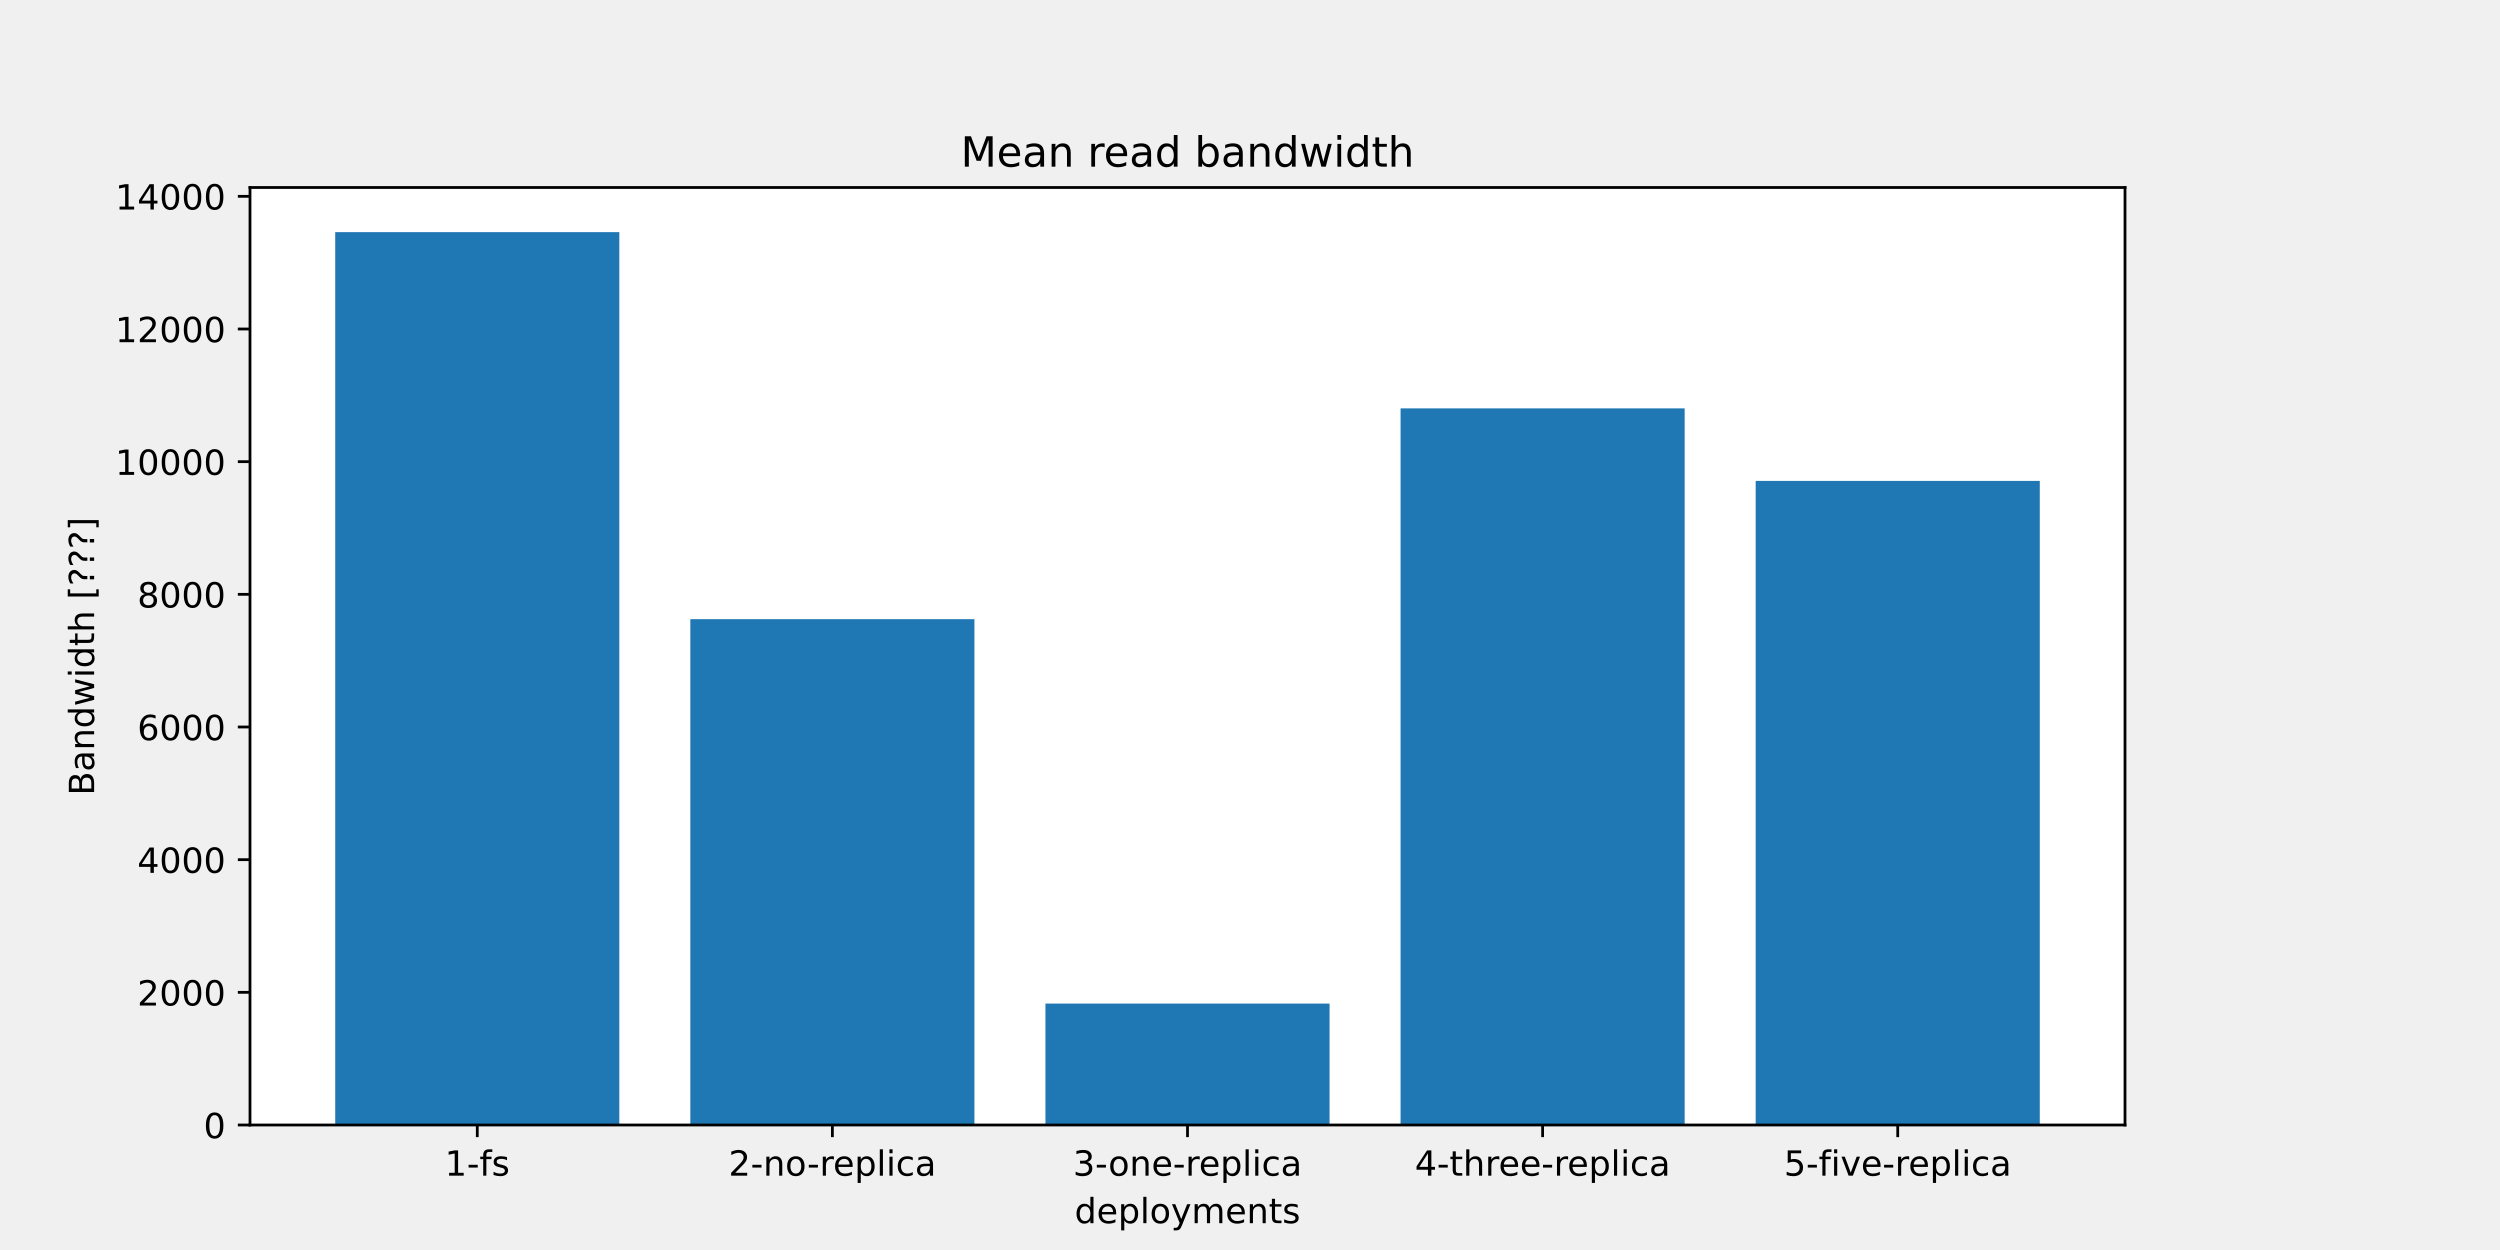
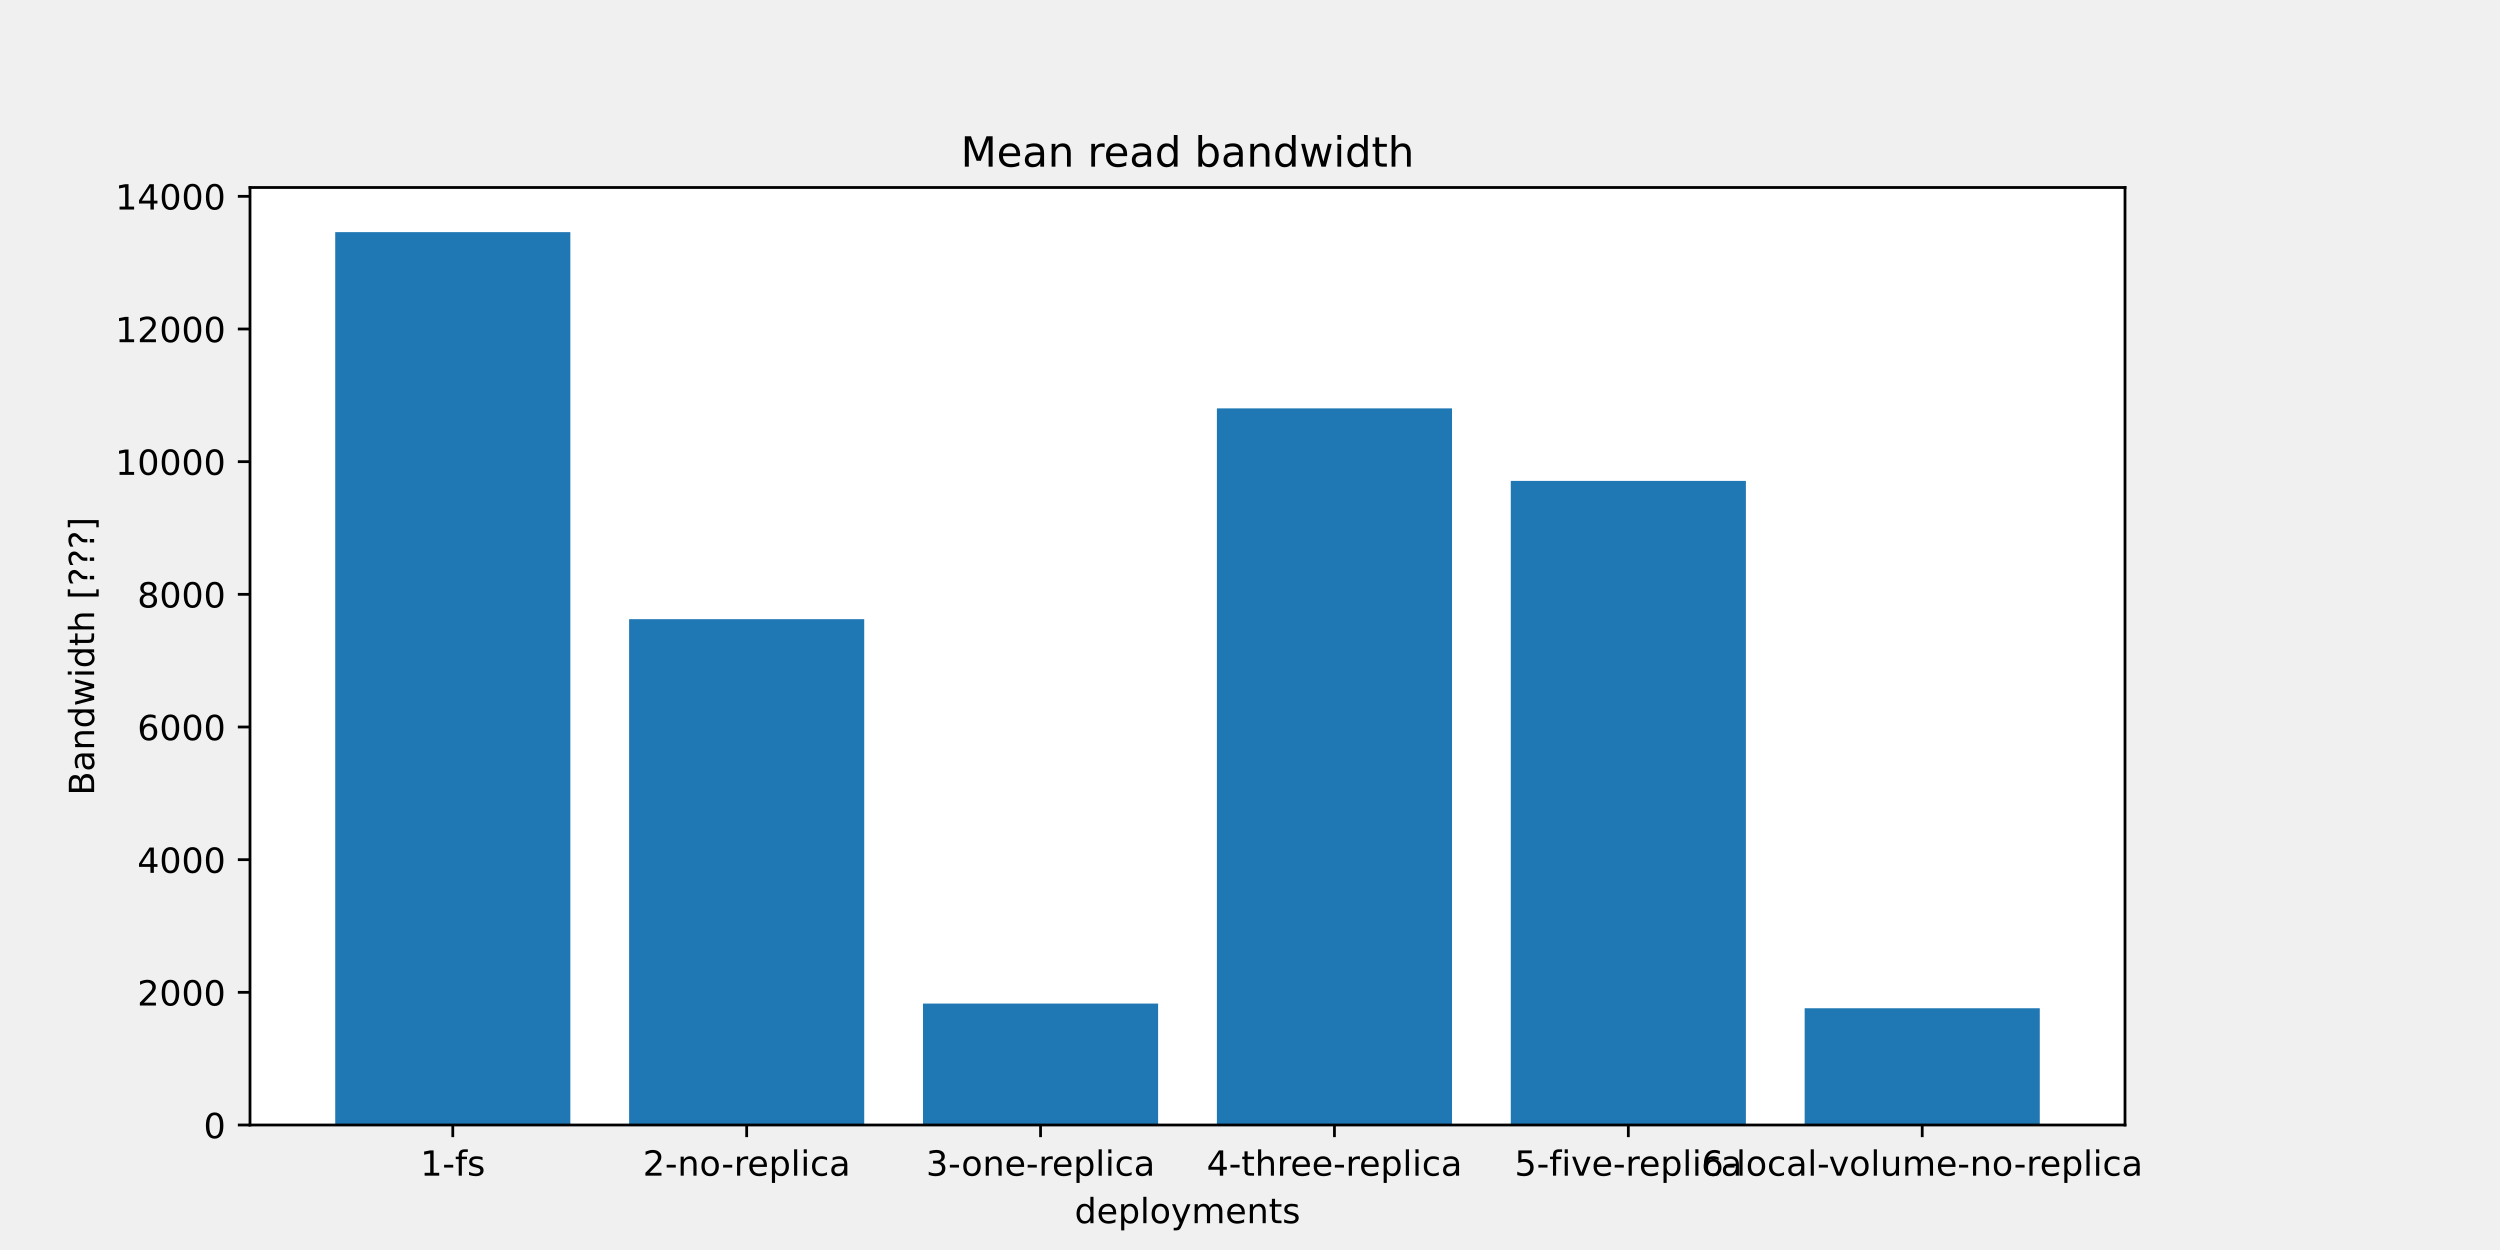
<svg xmlns="http://www.w3.org/2000/svg" xmlns:xlink="http://www.w3.org/1999/xlink" height="360pt" version="1.1" viewBox="0 0 720 360" width="720pt">
  <defs>
    <style type="text/css">*{stroke-linecap:butt;stroke-linejoin:round;}</style>
  </defs>
  <g id="figure_1">
    <g id="patch_1">
      <path d="M 0 360  L 720 360  L 720 0  L 0 0  z " style="fill:none;" />
    </g>
    <g id="axes_1">
      <g id="patch_2">
        <path d="M 72 324  L 612 324  L 612 54  L 72 54  z " style="fill:#ffffff;" />
      </g>
      <g id="patch_3">
-         <path clip-path="url(#pfd02f36689)" d="M 96.545 324  L 178.364 324  L 178.364 66.857  L 96.545 66.857  z " style="fill:#1f77b4;" />
+         <path clip-path="url(#pd9b1b6a0bf)" d="M 96.545 324  L 164.257 324  L 164.257 66.857  L 96.545 66.857  z " style="fill:#1f77b4;" />
      </g>
      <g id="patch_4">
-         <path clip-path="url(#pfd02f36689)" d="M 198.818 324  L 280.636 324  L 280.636 178.323  L 198.818 178.323  z " style="fill:#1f77b4;" />
+         <path clip-path="url(#pd9b1b6a0bf)" d="M 181.185 324  L 248.897 324  L 248.897 178.323  L 181.185 178.323  z " style="fill:#1f77b4;" />
      </g>
      <g id="patch_5">
-         <path clip-path="url(#pfd02f36689)" d="M 301.091 324  L 382.909 324  L 382.909 289.029  L 301.091 289.029  z " style="fill:#1f77b4;" />
+         <path clip-path="url(#pd9b1b6a0bf)" d="M 265.824 324  L 333.536 324  L 333.536 289.029  L 265.824 289.029  z " style="fill:#1f77b4;" />
      </g>
      <g id="patch_6">
-         <path clip-path="url(#pfd02f36689)" d="M 403.364 324  L 485.182 324  L 485.182 117.613  L 403.364 117.613  z " style="fill:#1f77b4;" />
+         <path clip-path="url(#pd9b1b6a0bf)" d="M 350.464 324  L 418.176 324  L 418.176 117.613  L 350.464 117.613  z " style="fill:#1f77b4;" />
      </g>
      <g id="patch_7">
-         <path clip-path="url(#pfd02f36689)" d="M 505.636 324  L 587.455 324  L 587.455 138.5  L 505.636 138.5  z " style="fill:#1f77b4;" />
+         <path clip-path="url(#pd9b1b6a0bf)" d="M 435.103 324  L 502.815 324  L 502.815 138.5  L 435.103 138.5  z " style="fill:#1f77b4;" />
+       </g>
+       <g id="patch_8">
+         <path clip-path="url(#pd9b1b6a0bf)" d="M 519.743 324  L 587.455 324  L 587.455 290.376  L 519.743 290.376  z " style="fill:#1f77b4;" />
      </g>
      <g id="matplotlib.axis_1">
        <g id="xtick_1">
          <g id="line2d_1">
            <defs>
-               <path d="M 0 0  L 0 3.5  " id="m440264e5a4" style="stroke:#000000;stroke-width:0.8;" />
+               <path d="M 0 0  L 0 3.5  " id="mfb2a09e66b" style="stroke:#000000;stroke-width:0.8;" />
            </defs>
            <g>
-               <use style="stroke:#000000;stroke-width:0.8;" x="137.455" xlink:href="#m440264e5a4" y="324" />
+               <use style="stroke:#000000;stroke-width:0.8;" x="130.401" xlink:href="#mfb2a09e66b" y="324" />
            </g>
          </g>
          <g id="text_1">
-             <g transform="translate(128.1045 338.5984)scale(0.1 -0.1)">
+             <g transform="translate(121.0513 338.5984)scale(0.1 -0.1)">
              <defs>
                <path d="M 794 531  L 1825 531  L 1825 4091  L 703 3866  L 703 4441  L 1819 4666  L 2450 4666  L 2450 531  L 3481 531  L 3481 0  L 794 0  L 794 531  z " id="DejaVuSans-31" transform="scale(0.015625)" />
                <path d="M 313 2009  L 1997 2009  L 1997 1497  L 313 1497  L 313 2009  z " id="DejaVuSans-2d" transform="scale(0.015625)" />
                <path d="M 2375 4863  L 2375 4384  L 1825 4384  Q 1516 4384 1395 4259  Q 1275 4134 1275 3809  L 1275 3500  L 2222 3500  L 2222 3053  L 1275 3053  L 1275 0  L 697 0  L 697 3053  L 147 3053  L 147 3500  L 697 3500  L 697 3744  Q 697 4328 969 4595  Q 1241 4863 1831 4863  L 2375 4863  z " id="DejaVuSans-66" transform="scale(0.015625)" />
                <path d="M 2834 3397  L 2834 2853  Q 2591 2978 2328 3040  Q 2066 3103 1784 3103  Q 1356 3103 1142 2972  Q 928 2841 928 2578  Q 928 2378 1081 2264  Q 1234 2150 1697 2047  L 1894 2003  Q 2506 1872 2764 1633  Q 3022 1394 3022 966  Q 3022 478 2636 193  Q 2250 -91 1575 -91  Q 1294 -91 989 -36  Q 684 19 347 128  L 347 722  Q 666 556 975 473  Q 1284 391 1588 391  Q 1994 391 2212 530  Q 2431 669 2431 922  Q 2431 1156 2273 1281  Q 2116 1406 1581 1522  L 1381 1569  Q 847 1681 609 1914  Q 372 2147 372 2553  Q 372 3047 722 3315  Q 1072 3584 1716 3584  Q 2034 3584 2315 3537  Q 2597 3491 2834 3397  z " id="DejaVuSans-73" transform="scale(0.015625)" />
              </defs>
              <use xlink:href="#DejaVuSans-31" />
              <use x="63.623" xlink:href="#DejaVuSans-2d" />
              <use x="99.707" xlink:href="#DejaVuSans-66" />
              <use x="134.912" xlink:href="#DejaVuSans-73" />
            </g>
          </g>
        </g>
        <g id="xtick_2">
          <g id="line2d_2">
            <g>
-               <use style="stroke:#000000;stroke-width:0.8;" x="239.727" xlink:href="#m440264e5a4" y="324" />
+               <use style="stroke:#000000;stroke-width:0.8;" x="215.041" xlink:href="#mfb2a09e66b" y="324" />
            </g>
          </g>
          <g id="text_2">
-             <g transform="translate(209.8312 338.5984)scale(0.1 -0.1)">
+             <g transform="translate(185.1447 338.5984)scale(0.1 -0.1)">
              <defs>
                <path d="M 1228 531  L 3431 531  L 3431 0  L 469 0  L 469 531  Q 828 903 1448 1529  Q 2069 2156 2228 2338  Q 2531 2678 2651 2914  Q 2772 3150 2772 3378  Q 2772 3750 2511 3984  Q 2250 4219 1831 4219  Q 1534 4219 1204 4116  Q 875 4013 500 3803  L 500 4441  Q 881 4594 1212 4672  Q 1544 4750 1819 4750  Q 2544 4750 2975 4387  Q 3406 4025 3406 3419  Q 3406 3131 3298 2873  Q 3191 2616 2906 2266  Q 2828 2175 2409 1742  Q 1991 1309 1228 531  z " id="DejaVuSans-32" transform="scale(0.015625)" />
                <path d="M 3513 2113  L 3513 0  L 2938 0  L 2938 2094  Q 2938 2591 2744 2837  Q 2550 3084 2163 3084  Q 1697 3084 1428 2787  Q 1159 2491 1159 1978  L 1159 0  L 581 0  L 581 3500  L 1159 3500  L 1159 2956  Q 1366 3272 1645 3428  Q 1925 3584 2291 3584  Q 2894 3584 3203 3211  Q 3513 2838 3513 2113  z " id="DejaVuSans-6e" transform="scale(0.015625)" />
                <path d="M 1959 3097  Q 1497 3097 1228 2736  Q 959 2375 959 1747  Q 959 1119 1226 758  Q 1494 397 1959 397  Q 2419 397 2687 759  Q 2956 1122 2956 1747  Q 2956 2369 2687 2733  Q 2419 3097 1959 3097  z M 1959 3584  Q 2709 3584 3137 3096  Q 3566 2609 3566 1747  Q 3566 888 3137 398  Q 2709 -91 1959 -91  Q 1206 -91 779 398  Q 353 888 353 1747  Q 353 2609 779 3096  Q 1206 3584 1959 3584  z " id="DejaVuSans-6f" transform="scale(0.015625)" />
                <path d="M 2631 2963  Q 2534 3019 2420 3045  Q 2306 3072 2169 3072  Q 1681 3072 1420 2755  Q 1159 2438 1159 1844  L 1159 0  L 581 0  L 581 3500  L 1159 3500  L 1159 2956  Q 1341 3275 1631 3429  Q 1922 3584 2338 3584  Q 2397 3584 2469 3576  Q 2541 3569 2628 3553  L 2631 2963  z " id="DejaVuSans-72" transform="scale(0.015625)" />
                <path d="M 3597 1894  L 3597 1613  L 953 1613  Q 991 1019 1311 708  Q 1631 397 2203 397  Q 2534 397 2845 478  Q 3156 559 3463 722  L 3463 178  Q 3153 47 2828 -22  Q 2503 -91 2169 -91  Q 1331 -91 842 396  Q 353 884 353 1716  Q 353 2575 817 3079  Q 1281 3584 2069 3584  Q 2775 3584 3186 3129  Q 3597 2675 3597 1894  z M 3022 2063  Q 3016 2534 2758 2815  Q 2500 3097 2075 3097  Q 1594 3097 1305 2825  Q 1016 2553 972 2059  L 3022 2063  z " id="DejaVuSans-65" transform="scale(0.015625)" />
                <path d="M 1159 525  L 1159 -1331  L 581 -1331  L 581 3500  L 1159 3500  L 1159 2969  Q 1341 3281 1617 3432  Q 1894 3584 2278 3584  Q 2916 3584 3314 3078  Q 3713 2572 3713 1747  Q 3713 922 3314 415  Q 2916 -91 2278 -91  Q 1894 -91 1617 61  Q 1341 213 1159 525  z M 3116 1747  Q 3116 2381 2855 2742  Q 2594 3103 2138 3103  Q 1681 3103 1420 2742  Q 1159 2381 1159 1747  Q 1159 1113 1420 752  Q 1681 391 2138 391  Q 2594 391 2855 752  Q 3116 1113 3116 1747  z " id="DejaVuSans-70" transform="scale(0.015625)" />
                <path d="M 603 4863  L 1178 4863  L 1178 0  L 603 0  L 603 4863  z " id="DejaVuSans-6c" transform="scale(0.015625)" />
                <path d="M 603 3500  L 1178 3500  L 1178 0  L 603 0  L 603 3500  z M 603 4863  L 1178 4863  L 1178 4134  L 603 4134  L 603 4863  z " id="DejaVuSans-69" transform="scale(0.015625)" />
                <path d="M 3122 3366  L 3122 2828  Q 2878 2963 2633 3030  Q 2388 3097 2138 3097  Q 1578 3097 1268 2742  Q 959 2388 959 1747  Q 959 1106 1268 751  Q 1578 397 2138 397  Q 2388 397 2633 464  Q 2878 531 3122 666  L 3122 134  Q 2881 22 2623 -34  Q 2366 -91 2075 -91  Q 1284 -91 818 406  Q 353 903 353 1747  Q 353 2603 823 3093  Q 1294 3584 2113 3584  Q 2378 3584 2631 3529  Q 2884 3475 3122 3366  z " id="DejaVuSans-63" transform="scale(0.015625)" />
                <path d="M 2194 1759  Q 1497 1759 1228 1600  Q 959 1441 959 1056  Q 959 750 1161 570  Q 1363 391 1709 391  Q 2188 391 2477 730  Q 2766 1069 2766 1631  L 2766 1759  L 2194 1759  z M 3341 1997  L 3341 0  L 2766 0  L 2766 531  Q 2569 213 2275 61  Q 1981 -91 1556 -91  Q 1019 -91 701 211  Q 384 513 384 1019  Q 384 1609 779 1909  Q 1175 2209 1959 2209  L 2766 2209  L 2766 2266  Q 2766 2663 2505 2880  Q 2244 3097 1772 3097  Q 1472 3097 1187 3025  Q 903 2953 641 2809  L 641 3341  Q 956 3463 1253 3523  Q 1550 3584 1831 3584  Q 2591 3584 2966 3190  Q 3341 2797 3341 1997  z " id="DejaVuSans-61" transform="scale(0.015625)" />
              </defs>
              <use xlink:href="#DejaVuSans-32" />
              <use x="63.623" xlink:href="#DejaVuSans-2d" />
              <use x="99.707" xlink:href="#DejaVuSans-6e" />
              <use x="163.086" xlink:href="#DejaVuSans-6f" />
              <use x="226.143" xlink:href="#DejaVuSans-2d" />
              <use x="262.227" xlink:href="#DejaVuSans-72" />
              <use x="301.09" xlink:href="#DejaVuSans-65" />
              <use x="362.613" xlink:href="#DejaVuSans-70" />
              <use x="426.09" xlink:href="#DejaVuSans-6c" />
              <use x="453.873" xlink:href="#DejaVuSans-69" />
              <use x="481.656" xlink:href="#DejaVuSans-63" />
              <use x="536.637" xlink:href="#DejaVuSans-61" />
            </g>
          </g>
        </g>
        <g id="xtick_3">
          <g id="line2d_3">
            <g>
-               <use style="stroke:#000000;stroke-width:0.8;" x="342" xlink:href="#m440264e5a4" y="324" />
+               <use style="stroke:#000000;stroke-width:0.8;" x="299.68" xlink:href="#mfb2a09e66b" y="324" />
            </g>
          </g>
          <g id="text_3">
-             <g transform="translate(309.0273 338.5984)scale(0.1 -0.1)">
+             <g transform="translate(266.7076 338.5984)scale(0.1 -0.1)">
              <defs>
                <path d="M 2597 2516  Q 3050 2419 3304 2112  Q 3559 1806 3559 1356  Q 3559 666 3084 287  Q 2609 -91 1734 -91  Q 1441 -91 1130 -33  Q 819 25 488 141  L 488 750  Q 750 597 1062 519  Q 1375 441 1716 441  Q 2309 441 2620 675  Q 2931 909 2931 1356  Q 2931 1769 2642 2001  Q 2353 2234 1838 2234  L 1294 2234  L 1294 2753  L 1863 2753  Q 2328 2753 2575 2939  Q 2822 3125 2822 3475  Q 2822 3834 2567 4026  Q 2313 4219 1838 4219  Q 1578 4219 1281 4162  Q 984 4106 628 3988  L 628 4550  Q 988 4650 1302 4700  Q 1616 4750 1894 4750  Q 2613 4750 3031 4423  Q 3450 4097 3450 3541  Q 3450 3153 3228 2886  Q 3006 2619 2597 2516  z " id="DejaVuSans-33" transform="scale(0.015625)" />
              </defs>
              <use xlink:href="#DejaVuSans-33" />
              <use x="63.623" xlink:href="#DejaVuSans-2d" />
              <use x="101.582" xlink:href="#DejaVuSans-6f" />
              <use x="162.764" xlink:href="#DejaVuSans-6e" />
              <use x="226.143" xlink:href="#DejaVuSans-65" />
              <use x="287.666" xlink:href="#DejaVuSans-2d" />
              <use x="323.75" xlink:href="#DejaVuSans-72" />
              <use x="362.613" xlink:href="#DejaVuSans-65" />
              <use x="424.137" xlink:href="#DejaVuSans-70" />
              <use x="487.613" xlink:href="#DejaVuSans-6c" />
              <use x="515.396" xlink:href="#DejaVuSans-69" />
              <use x="543.18" xlink:href="#DejaVuSans-63" />
              <use x="598.16" xlink:href="#DejaVuSans-61" />
            </g>
          </g>
        </g>
        <g id="xtick_4">
          <g id="line2d_4">
            <g>
-               <use style="stroke:#000000;stroke-width:0.8;" x="444.273" xlink:href="#m440264e5a4" y="324" />
+               <use style="stroke:#000000;stroke-width:0.8;" x="384.32" xlink:href="#mfb2a09e66b" y="324" />
            </g>
          </g>
          <g id="text_4">
-             <g transform="translate(407.4735 338.5984)scale(0.1 -0.1)">
+             <g transform="translate(347.5205 338.5984)scale(0.1 -0.1)">
              <defs>
                <path d="M 2419 4116  L 825 1625  L 2419 1625  L 2419 4116  z M 2253 4666  L 3047 4666  L 3047 1625  L 3713 1625  L 3713 1100  L 3047 1100  L 3047 0  L 2419 0  L 2419 1100  L 313 1100  L 313 1709  L 2253 4666  z " id="DejaVuSans-34" transform="scale(0.015625)" />
                <path d="M 1172 4494  L 1172 3500  L 2356 3500  L 2356 3053  L 1172 3053  L 1172 1153  Q 1172 725 1289 603  Q 1406 481 1766 481  L 2356 481  L 2356 0  L 1766 0  Q 1100 0 847 248  Q 594 497 594 1153  L 594 3053  L 172 3053  L 172 3500  L 594 3500  L 594 4494  L 1172 4494  z " id="DejaVuSans-74" transform="scale(0.015625)" />
                <path d="M 3513 2113  L 3513 0  L 2938 0  L 2938 2094  Q 2938 2591 2744 2837  Q 2550 3084 2163 3084  Q 1697 3084 1428 2787  Q 1159 2491 1159 1978  L 1159 0  L 581 0  L 581 4863  L 1159 4863  L 1159 2956  Q 1366 3272 1645 3428  Q 1925 3584 2291 3584  Q 2894 3584 3203 3211  Q 3513 2838 3513 2113  z " id="DejaVuSans-68" transform="scale(0.015625)" />
              </defs>
              <use xlink:href="#DejaVuSans-34" />
              <use x="63.623" xlink:href="#DejaVuSans-2d" />
              <use x="99.707" xlink:href="#DejaVuSans-74" />
              <use x="138.916" xlink:href="#DejaVuSans-68" />
              <use x="202.295" xlink:href="#DejaVuSans-72" />
              <use x="241.158" xlink:href="#DejaVuSans-65" />
              <use x="302.682" xlink:href="#DejaVuSans-65" />
              <use x="364.205" xlink:href="#DejaVuSans-2d" />
              <use x="400.289" xlink:href="#DejaVuSans-72" />
              <use x="439.152" xlink:href="#DejaVuSans-65" />
              <use x="500.676" xlink:href="#DejaVuSans-70" />
              <use x="564.152" xlink:href="#DejaVuSans-6c" />
              <use x="591.936" xlink:href="#DejaVuSans-69" />
              <use x="619.719" xlink:href="#DejaVuSans-63" />
              <use x="674.699" xlink:href="#DejaVuSans-61" />
            </g>
          </g>
        </g>
        <g id="xtick_5">
          <g id="line2d_5">
            <g>
-               <use style="stroke:#000000;stroke-width:0.8;" x="546.545" xlink:href="#m440264e5a4" y="324" />
+               <use style="stroke:#000000;stroke-width:0.8;" x="468.959" xlink:href="#mfb2a09e66b" y="324" />
            </g>
          </g>
          <g id="text_5">
-             <g transform="translate(513.7861 338.5984)scale(0.1 -0.1)">
+             <g transform="translate(436.1999 338.5984)scale(0.1 -0.1)">
              <defs>
                <path d="M 691 4666  L 3169 4666  L 3169 4134  L 1269 4134  L 1269 2991  Q 1406 3038 1543 3061  Q 1681 3084 1819 3084  Q 2600 3084 3056 2656  Q 3513 2228 3513 1497  Q 3513 744 3044 326  Q 2575 -91 1722 -91  Q 1428 -91 1123 -41  Q 819 9 494 109  L 494 744  Q 775 591 1075 516  Q 1375 441 1709 441  Q 2250 441 2565 725  Q 2881 1009 2881 1497  Q 2881 1984 2565 2268  Q 2250 2553 1709 2553  Q 1456 2553 1204 2497  Q 953 2441 691 2322  L 691 4666  z " id="DejaVuSans-35" transform="scale(0.015625)" />
                <path d="M 191 3500  L 800 3500  L 1894 563  L 2988 3500  L 3597 3500  L 2284 0  L 1503 0  L 191 3500  z " id="DejaVuSans-76" transform="scale(0.015625)" />
              </defs>
              <use xlink:href="#DejaVuSans-35" />
              <use x="63.623" xlink:href="#DejaVuSans-2d" />
              <use x="99.707" xlink:href="#DejaVuSans-66" />
              <use x="134.912" xlink:href="#DejaVuSans-69" />
              <use x="162.695" xlink:href="#DejaVuSans-76" />
              <use x="221.875" xlink:href="#DejaVuSans-65" />
              <use x="283.398" xlink:href="#DejaVuSans-2d" />
              <use x="319.482" xlink:href="#DejaVuSans-72" />
              <use x="358.346" xlink:href="#DejaVuSans-65" />
              <use x="419.869" xlink:href="#DejaVuSans-70" />
              <use x="483.346" xlink:href="#DejaVuSans-6c" />
              <use x="511.129" xlink:href="#DejaVuSans-69" />
              <use x="538.912" xlink:href="#DejaVuSans-63" />
              <use x="593.893" xlink:href="#DejaVuSans-61" />
            </g>
          </g>
        </g>
-         <g id="text_6">
+         <g id="xtick_6">
+           <g id="line2d_6">
+             <g>
+               <use style="stroke:#000000;stroke-width:0.8;" x="553.599" xlink:href="#mfb2a09e66b" y="324" />
+             </g>
+           </g>
+           <g id="text_6">
+             <g transform="translate(490.0519 338.5984)scale(0.1 -0.1)">
+               <defs>
+                 <path d="M 2113 2584  Q 1688 2584 1439 2293  Q 1191 2003 1191 1497  Q 1191 994 1439 701  Q 1688 409 2113 409  Q 2538 409 2786 701  Q 3034 994 3034 1497  Q 3034 2003 2786 2293  Q 2538 2584 2113 2584  z M 3366 4563  L 3366 3988  Q 3128 4100 2886 4159  Q 2644 4219 2406 4219  Q 1781 4219 1451 3797  Q 1122 3375 1075 2522  Q 1259 2794 1537 2939  Q 1816 3084 2150 3084  Q 2853 3084 3261 2657  Q 3669 2231 3669 1497  Q 3669 778 3244 343  Q 2819 -91 2113 -91  Q 1303 -91 875 529  Q 447 1150 447 2328  Q 447 3434 972 4092  Q 1497 4750 2381 4750  Q 2619 4750 2861 4703  Q 3103 4656 3366 4563  z " id="DejaVuSans-36" transform="scale(0.015625)" />
+                 <path d="M 544 1381  L 544 3500  L 1119 3500  L 1119 1403  Q 1119 906 1312 657  Q 1506 409 1894 409  Q 2359 409 2629 706  Q 2900 1003 2900 1516  L 2900 3500  L 3475 3500  L 3475 0  L 2900 0  L 2900 538  Q 2691 219 2414 64  Q 2138 -91 1772 -91  Q 1169 -91 856 284  Q 544 659 544 1381  z M 1991 3584  L 1991 3584  z " id="DejaVuSans-75" transform="scale(0.015625)" />
+                 <path d="M 3328 2828  Q 3544 3216 3844 3400  Q 4144 3584 4550 3584  Q 5097 3584 5394 3201  Q 5691 2819 5691 2113  L 5691 0  L 5113 0  L 5113 2094  Q 5113 2597 4934 2840  Q 4756 3084 4391 3084  Q 3944 3084 3684 2787  Q 3425 2491 3425 1978  L 3425 0  L 2847 0  L 2847 2094  Q 2847 2600 2669 2842  Q 2491 3084 2119 3084  Q 1678 3084 1418 2786  Q 1159 2488 1159 1978  L 1159 0  L 581 0  L 581 3500  L 1159 3500  L 1159 2956  Q 1356 3278 1631 3431  Q 1906 3584 2284 3584  Q 2666 3584 2933 3390  Q 3200 3197 3328 2828  z " id="DejaVuSans-6d" transform="scale(0.015625)" />
+               </defs>
+               <use xlink:href="#DejaVuSans-36" />
+               <use x="63.623" xlink:href="#DejaVuSans-2d" />
+               <use x="99.707" xlink:href="#DejaVuSans-6c" />
+               <use x="127.49" xlink:href="#DejaVuSans-6f" />
+               <use x="188.672" xlink:href="#DejaVuSans-63" />
+               <use x="243.652" xlink:href="#DejaVuSans-61" />
+               <use x="304.932" xlink:href="#DejaVuSans-6c" />
+               <use x="332.715" xlink:href="#DejaVuSans-2d" />
+               <use x="366.174" xlink:href="#DejaVuSans-76" />
+               <use x="425.354" xlink:href="#DejaVuSans-6f" />
+               <use x="486.535" xlink:href="#DejaVuSans-6c" />
+               <use x="514.318" xlink:href="#DejaVuSans-75" />
+               <use x="577.697" xlink:href="#DejaVuSans-6d" />
+               <use x="675.109" xlink:href="#DejaVuSans-65" />
+               <use x="736.633" xlink:href="#DejaVuSans-2d" />
+               <use x="772.717" xlink:href="#DejaVuSans-6e" />
+               <use x="836.096" xlink:href="#DejaVuSans-6f" />
+               <use x="899.152" xlink:href="#DejaVuSans-2d" />
+               <use x="935.236" xlink:href="#DejaVuSans-72" />
+               <use x="974.1" xlink:href="#DejaVuSans-65" />
+               <use x="1035.623" xlink:href="#DejaVuSans-70" />
+               <use x="1099.1" xlink:href="#DejaVuSans-6c" />
+               <use x="1126.883" xlink:href="#DejaVuSans-69" />
+               <use x="1154.666" xlink:href="#DejaVuSans-63" />
+               <use x="1209.646" xlink:href="#DejaVuSans-61" />
+             </g>
+           </g>
+         </g>
+         <g id="text_7">
          <g transform="translate(309.4867 352.2766)scale(0.1 -0.1)">
            <defs>
              <path d="M 2906 2969  L 2906 4863  L 3481 4863  L 3481 0  L 2906 0  L 2906 525  Q 2725 213 2448 61  Q 2172 -91 1784 -91  Q 1150 -91 751 415  Q 353 922 353 1747  Q 353 2572 751 3078  Q 1150 3584 1784 3584  Q 2172 3584 2448 3432  Q 2725 3281 2906 2969  z M 947 1747  Q 947 1113 1208 752  Q 1469 391 1925 391  Q 2381 391 2643 752  Q 2906 1113 2906 1747  Q 2906 2381 2643 2742  Q 2381 3103 1925 3103  Q 1469 3103 1208 2742  Q 947 2381 947 1747  z " id="DejaVuSans-64" transform="scale(0.015625)" />
              <path d="M 2059 -325  Q 1816 -950 1584 -1140  Q 1353 -1331 966 -1331  L 506 -1331  L 506 -850  L 844 -850  Q 1081 -850 1212 -737  Q 1344 -625 1503 -206  L 1606 56  L 191 3500  L 800 3500  L 1894 763  L 2988 3500  L 3597 3500  L 2059 -325  z " id="DejaVuSans-79" transform="scale(0.015625)" />
-               <path d="M 3328 2828  Q 3544 3216 3844 3400  Q 4144 3584 4550 3584  Q 5097 3584 5394 3201  Q 5691 2819 5691 2113  L 5691 0  L 5113 0  L 5113 2094  Q 5113 2597 4934 2840  Q 4756 3084 4391 3084  Q 3944 3084 3684 2787  Q 3425 2491 3425 1978  L 3425 0  L 2847 0  L 2847 2094  Q 2847 2600 2669 2842  Q 2491 3084 2119 3084  Q 1678 3084 1418 2786  Q 1159 2488 1159 1978  L 1159 0  L 581 0  L 581 3500  L 1159 3500  L 1159 2956  Q 1356 3278 1631 3431  Q 1906 3584 2284 3584  Q 2666 3584 2933 3390  Q 3200 3197 3328 2828  z " id="DejaVuSans-6d" transform="scale(0.015625)" />
            </defs>
            <use xlink:href="#DejaVuSans-64" />
            <use x="63.477" xlink:href="#DejaVuSans-65" />
            <use x="125" xlink:href="#DejaVuSans-70" />
            <use x="188.477" xlink:href="#DejaVuSans-6c" />
            <use x="216.26" xlink:href="#DejaVuSans-6f" />
            <use x="277.441" xlink:href="#DejaVuSans-79" />
            <use x="336.621" xlink:href="#DejaVuSans-6d" />
            <use x="434.033" xlink:href="#DejaVuSans-65" />
            <use x="495.557" xlink:href="#DejaVuSans-6e" />
            <use x="558.936" xlink:href="#DejaVuSans-74" />
            <use x="598.145" xlink:href="#DejaVuSans-73" />
          </g>
        </g>
      </g>
      <g id="matplotlib.axis_2">
        <g id="ytick_1">
-           <g id="line2d_6">
+           <g id="line2d_7">
            <defs>
-               <path d="M 0 0  L -3.5 0  " id="m028dc9cfc4" style="stroke:#000000;stroke-width:0.8;" />
+               <path d="M 0 0  L -3.5 0  " id="m58a0b4ff30" style="stroke:#000000;stroke-width:0.8;" />
            </defs>
            <g>
-               <use style="stroke:#000000;stroke-width:0.8;" x="72" xlink:href="#m028dc9cfc4" y="324" />
-             </g>
-           </g>
-           <g id="text_7">
+               <use style="stroke:#000000;stroke-width:0.8;" x="72" xlink:href="#m58a0b4ff30" y="324" />
+             </g>
+           </g>
+           <g id="text_8">
            <g transform="translate(58.6375 327.7992)scale(0.1 -0.1)">
              <defs>
                <path d="M 2034 4250  Q 1547 4250 1301 3770  Q 1056 3291 1056 2328  Q 1056 1369 1301 889  Q 1547 409 2034 409  Q 2525 409 2770 889  Q 3016 1369 3016 2328  Q 3016 3291 2770 3770  Q 2525 4250 2034 4250  z M 2034 4750  Q 2819 4750 3233 4129  Q 3647 3509 3647 2328  Q 3647 1150 3233 529  Q 2819 -91 2034 -91  Q 1250 -91 836 529  Q 422 1150 422 2328  Q 422 3509 836 4129  Q 1250 4750 2034 4750  z " id="DejaVuSans-30" transform="scale(0.015625)" />
              </defs>
              <use xlink:href="#DejaVuSans-30" />
            </g>
          </g>
        </g>
        <g id="ytick_2">
-           <g id="line2d_7">
-             <g>
-               <use style="stroke:#000000;stroke-width:0.8;" x="72" xlink:href="#m028dc9cfc4" y="285.791" />
-             </g>
-           </g>
-           <g id="text_8">
+           <g id="line2d_8">
+             <g>
+               <use style="stroke:#000000;stroke-width:0.8;" x="72" xlink:href="#m58a0b4ff30" y="285.791" />
+             </g>
+           </g>
+           <g id="text_9">
            <g transform="translate(39.55 289.5905)scale(0.1 -0.1)">
              <use xlink:href="#DejaVuSans-32" />
              <use x="63.623" xlink:href="#DejaVuSans-30" />
              <use x="127.246" xlink:href="#DejaVuSans-30" />
              <use x="190.869" xlink:href="#DejaVuSans-30" />
            </g>
          </g>
        </g>
        <g id="ytick_3">
-           <g id="line2d_8">
-             <g>
-               <use style="stroke:#000000;stroke-width:0.8;" x="72" xlink:href="#m028dc9cfc4" y="247.583" />
-             </g>
-           </g>
-           <g id="text_9">
+           <g id="line2d_9">
+             <g>
+               <use style="stroke:#000000;stroke-width:0.8;" x="72" xlink:href="#m58a0b4ff30" y="247.583" />
+             </g>
+           </g>
+           <g id="text_10">
            <g transform="translate(39.55 251.3819)scale(0.1 -0.1)">
              <use xlink:href="#DejaVuSans-34" />
              <use x="63.623" xlink:href="#DejaVuSans-30" />
              <use x="127.246" xlink:href="#DejaVuSans-30" />
              <use x="190.869" xlink:href="#DejaVuSans-30" />
            </g>
          </g>
        </g>
        <g id="ytick_4">
-           <g id="line2d_9">
-             <g>
-               <use style="stroke:#000000;stroke-width:0.8;" x="72" xlink:href="#m028dc9cfc4" y="209.374" />
-             </g>
-           </g>
-           <g id="text_10">
+           <g id="line2d_10">
+             <g>
+               <use style="stroke:#000000;stroke-width:0.8;" x="72" xlink:href="#m58a0b4ff30" y="209.374" />
+             </g>
+           </g>
+           <g id="text_11">
            <g transform="translate(39.55 213.1732)scale(0.1 -0.1)">
-               <defs>
-                 <path d="M 2113 2584  Q 1688 2584 1439 2293  Q 1191 2003 1191 1497  Q 1191 994 1439 701  Q 1688 409 2113 409  Q 2538 409 2786 701  Q 3034 994 3034 1497  Q 3034 2003 2786 2293  Q 2538 2584 2113 2584  z M 3366 4563  L 3366 3988  Q 3128 4100 2886 4159  Q 2644 4219 2406 4219  Q 1781 4219 1451 3797  Q 1122 3375 1075 2522  Q 1259 2794 1537 2939  Q 1816 3084 2150 3084  Q 2853 3084 3261 2657  Q 3669 2231 3669 1497  Q 3669 778 3244 343  Q 2819 -91 2113 -91  Q 1303 -91 875 529  Q 447 1150 447 2328  Q 447 3434 972 4092  Q 1497 4750 2381 4750  Q 2619 4750 2861 4703  Q 3103 4656 3366 4563  z " id="DejaVuSans-36" transform="scale(0.015625)" />
-               </defs>
              <use xlink:href="#DejaVuSans-36" />
              <use x="63.623" xlink:href="#DejaVuSans-30" />
              <use x="127.246" xlink:href="#DejaVuSans-30" />
              <use x="190.869" xlink:href="#DejaVuSans-30" />
            </g>
          </g>
        </g>
        <g id="ytick_5">
-           <g id="line2d_10">
-             <g>
-               <use style="stroke:#000000;stroke-width:0.8;" x="72" xlink:href="#m028dc9cfc4" y="171.165" />
-             </g>
-           </g>
-           <g id="text_11">
+           <g id="line2d_11">
+             <g>
+               <use style="stroke:#000000;stroke-width:0.8;" x="72" xlink:href="#m58a0b4ff30" y="171.165" />
+             </g>
+           </g>
+           <g id="text_12">
            <g transform="translate(39.55 174.9645)scale(0.1 -0.1)">
              <defs>
                <path d="M 2034 2216  Q 1584 2216 1326 1975  Q 1069 1734 1069 1313  Q 1069 891 1326 650  Q 1584 409 2034 409  Q 2484 409 2743 651  Q 3003 894 3003 1313  Q 3003 1734 2745 1975  Q 2488 2216 2034 2216  z M 1403 2484  Q 997 2584 770 2862  Q 544 3141 544 3541  Q 544 4100 942 4425  Q 1341 4750 2034 4750  Q 2731 4750 3128 4425  Q 3525 4100 3525 3541  Q 3525 3141 3298 2862  Q 3072 2584 2669 2484  Q 3125 2378 3379 2068  Q 3634 1759 3634 1313  Q 3634 634 3220 271  Q 2806 -91 2034 -91  Q 1263 -91 848 271  Q 434 634 434 1313  Q 434 1759 690 2068  Q 947 2378 1403 2484  z M 1172 3481  Q 1172 3119 1398 2916  Q 1625 2713 2034 2713  Q 2441 2713 2670 2916  Q 2900 3119 2900 3481  Q 2900 3844 2670 4047  Q 2441 4250 2034 4250  Q 1625 4250 1398 4047  Q 1172 3844 1172 3481  z " id="DejaVuSans-38" transform="scale(0.015625)" />
              </defs>
              <use xlink:href="#DejaVuSans-38" />
              <use x="63.623" xlink:href="#DejaVuSans-30" />
              <use x="127.246" xlink:href="#DejaVuSans-30" />
              <use x="190.869" xlink:href="#DejaVuSans-30" />
            </g>
          </g>
        </g>
        <g id="ytick_6">
-           <g id="line2d_11">
-             <g>
-               <use style="stroke:#000000;stroke-width:0.8;" x="72" xlink:href="#m028dc9cfc4" y="132.957" />
-             </g>
-           </g>
-           <g id="text_12">
+           <g id="line2d_12">
+             <g>
+               <use style="stroke:#000000;stroke-width:0.8;" x="72" xlink:href="#m58a0b4ff30" y="132.957" />
+             </g>
+           </g>
+           <g id="text_13">
            <g transform="translate(33.1875 136.7558)scale(0.1 -0.1)">
              <use xlink:href="#DejaVuSans-31" />
              <use x="63.623" xlink:href="#DejaVuSans-30" />
              <use x="127.246" xlink:href="#DejaVuSans-30" />
              <use x="190.869" xlink:href="#DejaVuSans-30" />
              <use x="254.492" xlink:href="#DejaVuSans-30" />
            </g>
          </g>
        </g>
        <g id="ytick_7">
-           <g id="line2d_12">
-             <g>
-               <use style="stroke:#000000;stroke-width:0.8;" x="72" xlink:href="#m028dc9cfc4" y="94.748" />
-             </g>
-           </g>
-           <g id="text_13">
+           <g id="line2d_13">
+             <g>
+               <use style="stroke:#000000;stroke-width:0.8;" x="72" xlink:href="#m58a0b4ff30" y="94.748" />
+             </g>
+           </g>
+           <g id="text_14">
            <g transform="translate(33.1875 98.54713)scale(0.1 -0.1)">
              <use xlink:href="#DejaVuSans-31" />
              <use x="63.623" xlink:href="#DejaVuSans-32" />
              <use x="127.246" xlink:href="#DejaVuSans-30" />
              <use x="190.869" xlink:href="#DejaVuSans-30" />
              <use x="254.492" xlink:href="#DejaVuSans-30" />
            </g>
          </g>
        </g>
        <g id="ytick_8">
-           <g id="line2d_13">
-             <g>
-               <use style="stroke:#000000;stroke-width:0.8;" x="72" xlink:href="#m028dc9cfc4" y="56.539" />
-             </g>
-           </g>
-           <g id="text_14">
+           <g id="line2d_14">
+             <g>
+               <use style="stroke:#000000;stroke-width:0.8;" x="72" xlink:href="#m58a0b4ff30" y="56.539" />
+             </g>
+           </g>
+           <g id="text_15">
            <g transform="translate(33.1875 60.33845)scale(0.1 -0.1)">
              <use xlink:href="#DejaVuSans-31" />
              <use x="63.623" xlink:href="#DejaVuSans-34" />
              <use x="127.246" xlink:href="#DejaVuSans-30" />
              <use x="190.869" xlink:href="#DejaVuSans-30" />
              <use x="254.492" xlink:href="#DejaVuSans-30" />
            </g>
          </g>
        </g>
-         <g id="text_15">
+         <g id="text_16">
          <g transform="translate(27.10781 229.0711)rotate(-90)scale(0.1 -0.1)">
            <defs>
              <path d="M 1259 2228  L 1259 519  L 2272 519  Q 2781 519 3026 730  Q 3272 941 3272 1375  Q 3272 1813 3026 2020  Q 2781 2228 2272 2228  L 1259 2228  z M 1259 4147  L 1259 2741  L 2194 2741  Q 2656 2741 2882 2914  Q 3109 3088 3109 3444  Q 3109 3797 2882 3972  Q 2656 4147 2194 4147  L 1259 4147  z M 628 4666  L 2241 4666  Q 2963 4666 3353 4366  Q 3744 4066 3744 3513  Q 3744 3084 3544 2831  Q 3344 2578 2956 2516  Q 3422 2416 3680 2098  Q 3938 1781 3938 1306  Q 3938 681 3513 340  Q 3088 0 2303 0  L 628 0  L 628 4666  z " id="DejaVuSans-42" transform="scale(0.015625)" />
              <path d="M 269 3500  L 844 3500  L 1563 769  L 2278 3500  L 2956 3500  L 3675 769  L 4391 3500  L 4966 3500  L 4050 0  L 3372 0  L 2619 2869  L 1863 0  L 1184 0  L 269 3500  z " id="DejaVuSans-77" transform="scale(0.015625)" />
              <path id="DejaVuSans-20" transform="scale(0.015625)" />
              <path d="M 550 4863  L 1875 4863  L 1875 4416  L 1125 4416  L 1125 -397  L 1875 -397  L 1875 -844  L 550 -844  L 550 4863  z " id="DejaVuSans-5b" transform="scale(0.015625)" />
              <path d="M 1222 794  L 1856 794  L 1856 0  L 1222 0  L 1222 794  z M 1838 1253  L 1241 1253  L 1241 1734  Q 1241 2050 1328 2253  Q 1416 2456 1697 2725  L 1978 3003  Q 2156 3169 2236 3316  Q 2316 3463 2316 3616  Q 2316 3894 2111 4066  Q 1906 4238 1569 4238  Q 1322 4238 1042 4128  Q 763 4019 459 3809  L 459 4397  Q 753 4575 1054 4662  Q 1356 4750 1678 4750  Q 2253 4750 2601 4447  Q 2950 4144 2950 3647  Q 2950 3409 2837 3195  Q 2725 2981 2444 2713  L 2169 2444  Q 2022 2297 1961 2214  Q 1900 2131 1875 2053  Q 1856 1988 1847 1894  Q 1838 1800 1838 1638  L 1838 1253  z " id="DejaVuSans-3f" transform="scale(0.015625)" />
              <path d="M 1947 4863  L 1947 -844  L 622 -844  L 622 -397  L 1369 -397  L 1369 4416  L 622 4416  L 622 4863  L 1947 4863  z " id="DejaVuSans-5d" transform="scale(0.015625)" />
            </defs>
            <use xlink:href="#DejaVuSans-42" />
            <use x="68.604" xlink:href="#DejaVuSans-61" />
            <use x="129.883" xlink:href="#DejaVuSans-6e" />
            <use x="193.262" xlink:href="#DejaVuSans-64" />
            <use x="256.738" xlink:href="#DejaVuSans-77" />
            <use x="338.525" xlink:href="#DejaVuSans-69" />
            <use x="366.309" xlink:href="#DejaVuSans-64" />
            <use x="429.785" xlink:href="#DejaVuSans-74" />
            <use x="468.994" xlink:href="#DejaVuSans-68" />
            <use x="532.373" xlink:href="#DejaVuSans-20" />
            <use x="564.16" xlink:href="#DejaVuSans-5b" />
            <use x="603.174" xlink:href="#DejaVuSans-3f" />
            <use x="656.25" xlink:href="#DejaVuSans-3f" />
            <use x="709.326" xlink:href="#DejaVuSans-3f" />
            <use x="762.402" xlink:href="#DejaVuSans-5d" />
          </g>
        </g>
      </g>
-       <g id="patch_8">
+       <g id="patch_9">
        <path d="M 72 324  L 72 54  " style="fill:none;stroke:#000000;stroke-linecap:square;stroke-linejoin:miter;stroke-width:0.8;" />
      </g>
-       <g id="patch_9">
+       <g id="patch_10">
        <path d="M 612 324  L 612 54  " style="fill:none;stroke:#000000;stroke-linecap:square;stroke-linejoin:miter;stroke-width:0.8;" />
      </g>
-       <g id="patch_10">
+       <g id="patch_11">
        <path d="M 72 324  L 612 324  " style="fill:none;stroke:#000000;stroke-linecap:square;stroke-linejoin:miter;stroke-width:0.8;" />
      </g>
-       <g id="patch_11">
+       <g id="patch_12">
        <path d="M 72 54  L 612 54  " style="fill:none;stroke:#000000;stroke-linecap:square;stroke-linejoin:miter;stroke-width:0.8;" />
      </g>
-       <g id="text_16">
+       <g id="text_17">
        <g transform="translate(276.6938 48)scale(0.12 -0.12)">
          <defs>
            <path d="M 628 4666  L 1569 4666  L 2759 1491  L 3956 4666  L 4897 4666  L 4897 0  L 4281 0  L 4281 4097  L 3078 897  L 2444 897  L 1241 4097  L 1241 0  L 628 0  L 628 4666  z " id="DejaVuSans-4d" transform="scale(0.015625)" />
            <path d="M 3116 1747  Q 3116 2381 2855 2742  Q 2594 3103 2138 3103  Q 1681 3103 1420 2742  Q 1159 2381 1159 1747  Q 1159 1113 1420 752  Q 1681 391 2138 391  Q 2594 391 2855 752  Q 3116 1113 3116 1747  z M 1159 2969  Q 1341 3281 1617 3432  Q 1894 3584 2278 3584  Q 2916 3584 3314 3078  Q 3713 2572 3713 1747  Q 3713 922 3314 415  Q 2916 -91 2278 -91  Q 1894 -91 1617 61  Q 1341 213 1159 525  L 1159 0  L 581 0  L 581 4863  L 1159 4863  L 1159 2969  z " id="DejaVuSans-62" transform="scale(0.015625)" />
          </defs>
          <use xlink:href="#DejaVuSans-4d" />
          <use x="86.279" xlink:href="#DejaVuSans-65" />
          <use x="147.803" xlink:href="#DejaVuSans-61" />
          <use x="209.082" xlink:href="#DejaVuSans-6e" />
          <use x="272.461" xlink:href="#DejaVuSans-20" />
          <use x="304.248" xlink:href="#DejaVuSans-72" />
          <use x="343.111" xlink:href="#DejaVuSans-65" />
          <use x="404.635" xlink:href="#DejaVuSans-61" />
          <use x="465.914" xlink:href="#DejaVuSans-64" />
          <use x="529.391" xlink:href="#DejaVuSans-20" />
          <use x="561.178" xlink:href="#DejaVuSans-62" />
          <use x="624.654" xlink:href="#DejaVuSans-61" />
          <use x="685.934" xlink:href="#DejaVuSans-6e" />
          <use x="749.312" xlink:href="#DejaVuSans-64" />
          <use x="812.789" xlink:href="#DejaVuSans-77" />
          <use x="894.576" xlink:href="#DejaVuSans-69" />
          <use x="922.359" xlink:href="#DejaVuSans-64" />
          <use x="985.836" xlink:href="#DejaVuSans-74" />
          <use x="1025.045" xlink:href="#DejaVuSans-68" />
        </g>
      </g>
    </g>
  </g>
  <defs>
-     <clipPath id="pfd02f36689">
+     <clipPath id="pd9b1b6a0bf">
      <rect height="270" width="540" x="72" y="54" />
    </clipPath>
  </defs>
</svg>
